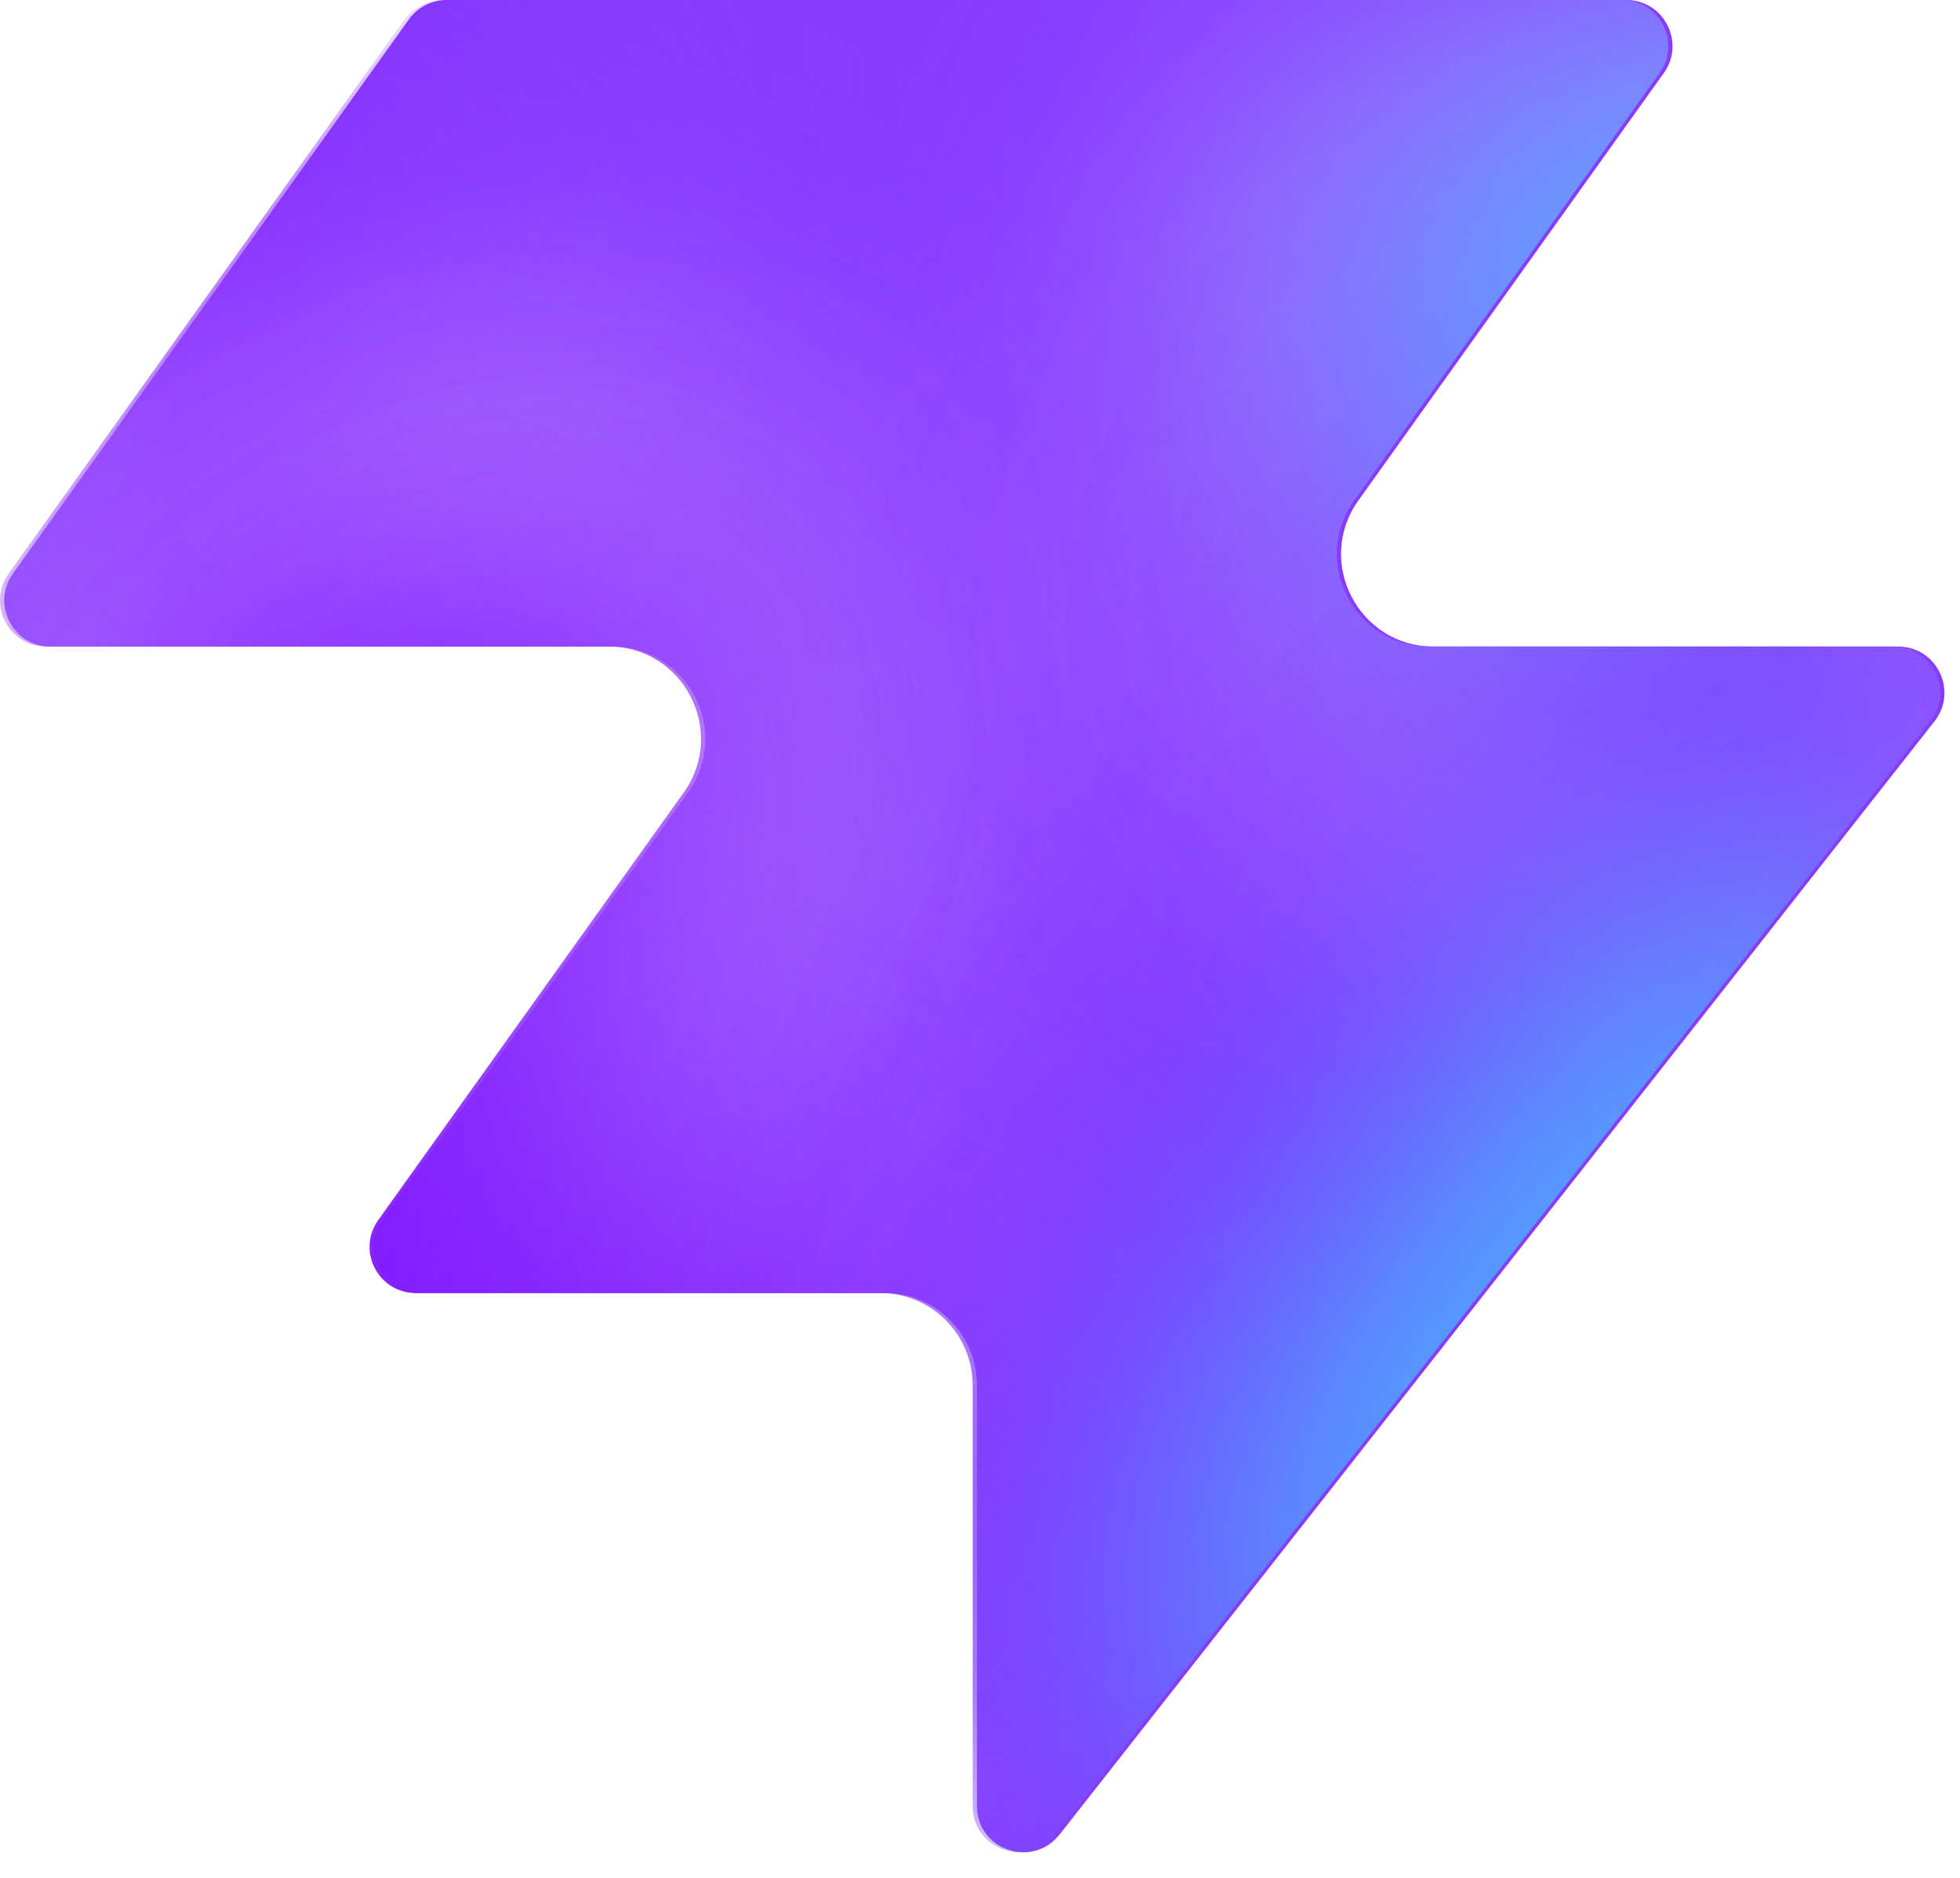
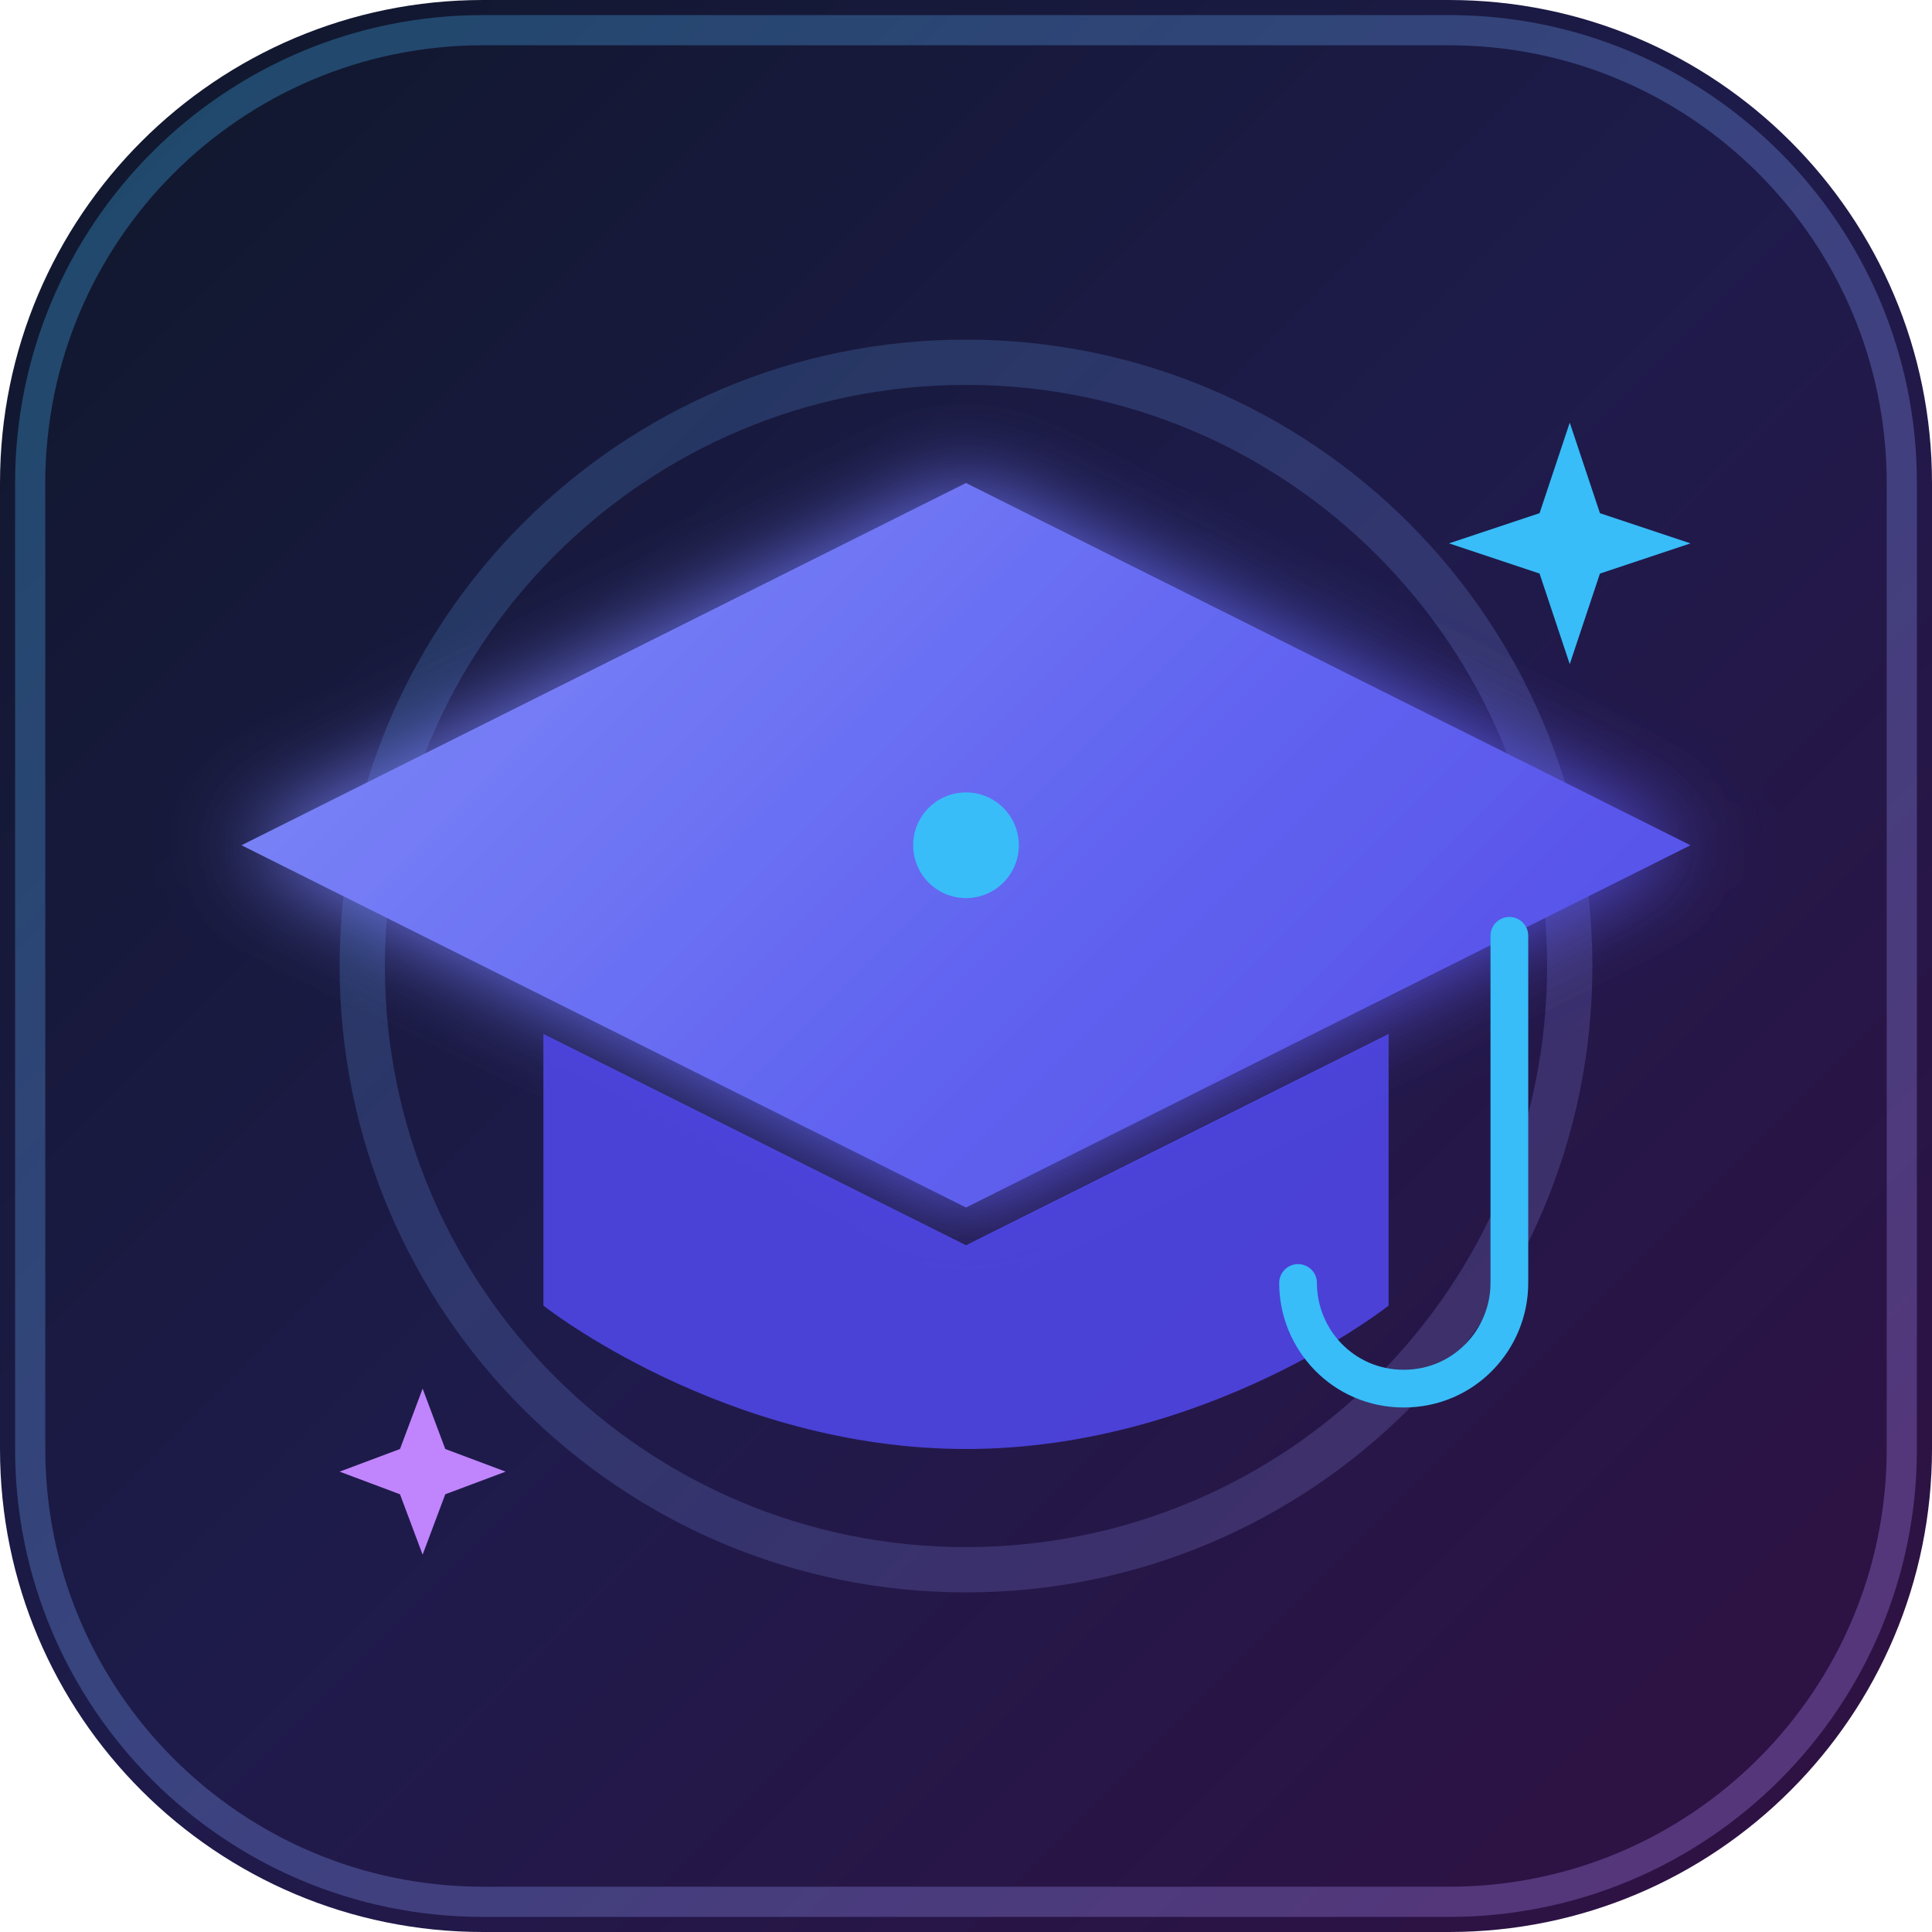
- <svg xmlns="http://www.w3.org/2000/svg" width="48" height="46" fill="none" viewBox="0 0 48 46">
-   <path fill="#863bff" d="M25.946 44.938c-.664.845-2.021.375-2.021-.698V33.937a2.26 2.26 0 0 0-2.262-2.262H10.287c-.92 0-1.456-1.04-.92-1.788l7.48-10.471c1.07-1.497 0-3.578-1.842-3.578H1.237c-.92 0-1.456-1.04-.92-1.788L10.013.474c.214-.297.556-.474.92-.474h28.894c.92 0 1.456 1.04.92 1.788l-7.48 10.471c-1.07 1.498 0 3.579 1.842 3.579h11.377c.943 0 1.473 1.088.89 1.83L25.947 44.94z" style="fill:#863bff;fill:color(display-p3 .525 .23 1);fill-opacity:1" />
-   <mask id="a" width="48" height="46" x="0" y="0" maskUnits="userSpaceOnUse" style="mask-type:alpha">
-     <path fill="#000" d="M25.842 44.938c-.664.844-2.021.375-2.021-.698V33.937a2.26 2.26 0 0 0-2.262-2.262H10.183c-.92 0-1.456-1.04-.92-1.788l7.48-10.471c1.07-1.498 0-3.579-1.842-3.579H1.133c-.92 0-1.456-1.04-.92-1.787L9.91.473c.214-.297.556-.474.92-.474h28.894c.92 0 1.456 1.04.92 1.788l-7.48 10.471c-1.07 1.498 0 3.578 1.842 3.578h11.377c.943 0 1.473 1.088.89 1.832L25.843 44.94z" style="fill:#000;fill-opacity:1" />
-   </mask>
-   <g mask="url(#a)">
-     <g filter="url(#b)">
-       <ellipse cx="5.508" cy="14.704" fill="#ede6ff" rx="5.508" ry="14.704" style="fill:#ede6ff;fill:color(display-p3 .927 .903 1);fill-opacity:1" transform="matrix(.00324 1 1 -.00324 -4.47 31.516)" />
-     </g>
-     <g filter="url(#c)">
-       <ellipse cx="10.399" cy="29.851" fill="#ede6ff" rx="10.399" ry="29.851" style="fill:#ede6ff;fill:color(display-p3 .927 .903 1);fill-opacity:1" transform="matrix(.00324 1 1 -.00324 -39.328 7.883)" />
-     </g>
-     <g filter="url(#d)">
-       <ellipse cx="5.508" cy="30.487" fill="#7e14ff" rx="5.508" ry="30.487" style="fill:#7e14ff;fill:color(display-p3 .492 .077 1);fill-opacity:1" transform="rotate(89.814 -25.913 -14.639)scale(1 -1)" />
-     </g>
-     <g filter="url(#e)">
-       <ellipse cx="5.508" cy="30.599" fill="#7e14ff" rx="5.508" ry="30.599" style="fill:#7e14ff;fill:color(display-p3 .492 .077 1);fill-opacity:1" transform="rotate(89.814 -32.644 -3.334)scale(1 -1)" />
-     </g>
-     <g filter="url(#f)">
-       <ellipse cx="5.508" cy="30.599" fill="#7e14ff" rx="5.508" ry="30.599" style="fill:#7e14ff;fill:color(display-p3 .492 .077 1);fill-opacity:1" transform="matrix(.00324 1 1 -.00324 -34.34 30.47)" />
-     </g>
-     <g filter="url(#g)">
-       <ellipse cx="14.072" cy="22.078" fill="#ede6ff" rx="14.072" ry="22.078" style="fill:#ede6ff;fill:color(display-p3 .927 .903 1);fill-opacity:1" transform="rotate(93.35 24.506 48.493)scale(-1 1)" />
-     </g>
-     <g filter="url(#h)">
-       <ellipse cx="3.47" cy="21.501" fill="#7e14ff" rx="3.47" ry="21.501" style="fill:#7e14ff;fill:color(display-p3 .492 .077 1);fill-opacity:1" transform="rotate(89.009 28.708 47.59)scale(-1 1)" />
-     </g>
-     <g filter="url(#i)">
-       <ellipse cx="3.47" cy="21.501" fill="#7e14ff" rx="3.47" ry="21.501" style="fill:#7e14ff;fill:color(display-p3 .492 .077 1);fill-opacity:1" transform="rotate(89.009 28.708 47.59)scale(-1 1)" />
-     </g>
-     <g filter="url(#j)">
-       <ellipse cx=".387" cy="8.972" fill="#7e14ff" rx="4.407" ry="29.108" style="fill:#7e14ff;fill:color(display-p3 .492 .077 1);fill-opacity:1" transform="rotate(39.51 .387 8.972)" />
-     </g>
-     <g filter="url(#k)">
-       <ellipse cx="47.523" cy="-6.092" fill="#7e14ff" rx="4.407" ry="29.108" style="fill:#7e14ff;fill:color(display-p3 .492 .077 1);fill-opacity:1" transform="rotate(37.892 47.523 -6.092)" />
-     </g>
-     <g filter="url(#l)">
-       <ellipse cx="41.412" cy="6.333" fill="#47bfff" rx="5.971" ry="9.665" style="fill:#47bfff;fill:color(display-p3 .28 .748 1);fill-opacity:1" transform="rotate(37.892 41.412 6.333)" />
-     </g>
-     <g filter="url(#m)">
-       <ellipse cx="-1.879" cy="38.332" fill="#7e14ff" rx="4.407" ry="29.108" style="fill:#7e14ff;fill:color(display-p3 .492 .077 1);fill-opacity:1" transform="rotate(37.892 -1.88 38.332)" />
-     </g>
-     <g filter="url(#n)">
-       <ellipse cx="-1.879" cy="38.332" fill="#7e14ff" rx="4.407" ry="29.108" style="fill:#7e14ff;fill:color(display-p3 .492 .077 1);fill-opacity:1" transform="rotate(37.892 -1.88 38.332)" />
-     </g>
-     <g filter="url(#o)">
-       <ellipse cx="35.651" cy="29.907" fill="#7e14ff" rx="4.407" ry="29.108" style="fill:#7e14ff;fill:color(display-p3 .492 .077 1);fill-opacity:1" transform="rotate(37.892 35.651 29.907)" />
-     </g>
-     <g filter="url(#p)">
-       <ellipse cx="38.418" cy="32.4" fill="#47bfff" rx="5.971" ry="15.297" style="fill:#47bfff;fill:color(display-p3 .28 .748 1);fill-opacity:1" transform="rotate(37.892 38.418 32.4)" />
-     </g>
-   </g>
+ <svg xmlns="http://www.w3.org/2000/svg" viewBox="0 0 512 512" fill="none">
  <defs>
-     <filter id="b" width="60.045" height="41.654" x="-19.77" y="16.149" color-interpolation-filters="sRGB" filterUnits="userSpaceOnUse">
-       <feFlood flood-opacity="0" result="BackgroundImageFix" />
-       <feBlend in="SourceGraphic" in2="BackgroundImageFix" result="shape" />
-       <feGaussianBlur result="effect1_foregroundBlur_2002_17158" stdDeviation="7.659" />
-     </filter>
-     <filter id="c" width="90.34" height="51.437" x="-54.613" y="-7.533" color-interpolation-filters="sRGB" filterUnits="userSpaceOnUse">
-       <feFlood flood-opacity="0" result="BackgroundImageFix" />
-       <feBlend in="SourceGraphic" in2="BackgroundImageFix" result="shape" />
-       <feGaussianBlur result="effect1_foregroundBlur_2002_17158" stdDeviation="7.659" />
-     </filter>
-     <filter id="d" width="79.355" height="29.4" x="-49.64" y="2.03" color-interpolation-filters="sRGB" filterUnits="userSpaceOnUse">
-       <feFlood flood-opacity="0" result="BackgroundImageFix" />
-       <feBlend in="SourceGraphic" in2="BackgroundImageFix" result="shape" />
-       <feGaussianBlur result="effect1_foregroundBlur_2002_17158" stdDeviation="4.596" />
-     </filter>
-     <filter id="e" width="79.579" height="29.4" x="-45.045" y="20.029" color-interpolation-filters="sRGB" filterUnits="userSpaceOnUse">
-       <feFlood flood-opacity="0" result="BackgroundImageFix" />
-       <feBlend in="SourceGraphic" in2="BackgroundImageFix" result="shape" />
-       <feGaussianBlur result="effect1_foregroundBlur_2002_17158" stdDeviation="4.596" />
-     </filter>
-     <filter id="f" width="79.579" height="29.4" x="-43.513" y="21.178" color-interpolation-filters="sRGB" filterUnits="userSpaceOnUse">
-       <feFlood flood-opacity="0" result="BackgroundImageFix" />
-       <feBlend in="SourceGraphic" in2="BackgroundImageFix" result="shape" />
-       <feGaussianBlur result="effect1_foregroundBlur_2002_17158" stdDeviation="4.596" />
-     </filter>
-     <filter id="g" width="74.749" height="58.852" x="15.756" y="-17.901" color-interpolation-filters="sRGB" filterUnits="userSpaceOnUse">
-       <feFlood flood-opacity="0" result="BackgroundImageFix" />
-       <feBlend in="SourceGraphic" in2="BackgroundImageFix" result="shape" />
-       <feGaussianBlur result="effect1_foregroundBlur_2002_17158" stdDeviation="7.659" />
-     </filter>
-     <filter id="h" width="61.377" height="25.362" x="23.548" y="2.284" color-interpolation-filters="sRGB" filterUnits="userSpaceOnUse">
-       <feFlood flood-opacity="0" result="BackgroundImageFix" />
-       <feBlend in="SourceGraphic" in2="BackgroundImageFix" result="shape" />
-       <feGaussianBlur result="effect1_foregroundBlur_2002_17158" stdDeviation="4.596" />
-     </filter>
-     <filter id="i" width="61.377" height="25.362" x="23.548" y="2.284" color-interpolation-filters="sRGB" filterUnits="userSpaceOnUse">
-       <feFlood flood-opacity="0" result="BackgroundImageFix" />
-       <feBlend in="SourceGraphic" in2="BackgroundImageFix" result="shape" />
-       <feGaussianBlur result="effect1_foregroundBlur_2002_17158" stdDeviation="4.596" />
-     </filter>
-     <filter id="j" width="56.045" height="63.649" x="-27.636" y="-22.853" color-interpolation-filters="sRGB" filterUnits="userSpaceOnUse">
-       <feFlood flood-opacity="0" result="BackgroundImageFix" />
-       <feBlend in="SourceGraphic" in2="BackgroundImageFix" result="shape" />
-       <feGaussianBlur result="effect1_foregroundBlur_2002_17158" stdDeviation="4.596" />
-     </filter>
-     <filter id="k" width="54.814" height="64.646" x="20.116" y="-38.415" color-interpolation-filters="sRGB" filterUnits="userSpaceOnUse">
-       <feFlood flood-opacity="0" result="BackgroundImageFix" />
-       <feBlend in="SourceGraphic" in2="BackgroundImageFix" result="shape" />
-       <feGaussianBlur result="effect1_foregroundBlur_2002_17158" stdDeviation="4.596" />
-     </filter>
-     <filter id="l" width="33.541" height="35.313" x="24.641" y="-11.323" color-interpolation-filters="sRGB" filterUnits="userSpaceOnUse">
-       <feFlood flood-opacity="0" result="BackgroundImageFix" />
-       <feBlend in="SourceGraphic" in2="BackgroundImageFix" result="shape" />
-       <feGaussianBlur result="effect1_foregroundBlur_2002_17158" stdDeviation="4.596" />
-     </filter>
-     <filter id="m" width="54.814" height="64.646" x="-29.286" y="6.009" color-interpolation-filters="sRGB" filterUnits="userSpaceOnUse">
-       <feFlood flood-opacity="0" result="BackgroundImageFix" />
-       <feBlend in="SourceGraphic" in2="BackgroundImageFix" result="shape" />
-       <feGaussianBlur result="effect1_foregroundBlur_2002_17158" stdDeviation="4.596" />
-     </filter>
-     <filter id="n" width="54.814" height="64.646" x="-29.286" y="6.009" color-interpolation-filters="sRGB" filterUnits="userSpaceOnUse">
-       <feFlood flood-opacity="0" result="BackgroundImageFix" />
-       <feBlend in="SourceGraphic" in2="BackgroundImageFix" result="shape" />
-       <feGaussianBlur result="effect1_foregroundBlur_2002_17158" stdDeviation="4.596" />
-     </filter>
-     <filter id="o" width="54.814" height="64.646" x="8.244" y="-2.416" color-interpolation-filters="sRGB" filterUnits="userSpaceOnUse">
-       <feFlood flood-opacity="0" result="BackgroundImageFix" />
-       <feBlend in="SourceGraphic" in2="BackgroundImageFix" result="shape" />
-       <feGaussianBlur result="effect1_foregroundBlur_2002_17158" stdDeviation="4.596" />
-     </filter>
-     <filter id="p" width="39.409" height="43.623" x="18.713" y="10.588" color-interpolation-filters="sRGB" filterUnits="userSpaceOnUse">
-       <feFlood flood-opacity="0" result="BackgroundImageFix" />
-       <feBlend in="SourceGraphic" in2="BackgroundImageFix" result="shape" />
-       <feGaussianBlur result="effect1_foregroundBlur_2002_17158" stdDeviation="4.596" />
+     <linearGradient id="bgGrad" x1="0" y1="0" x2="512" y2="512" gradientUnits="userSpaceOnUse">
+       <stop offset="0%" stop-color="#0f172a" />
+       <stop offset="50%" stop-color="#1e1b4b" />
+       <stop offset="100%" stop-color="#311042" />
+     </linearGradient>
+     <linearGradient id="capGrad" x1="100" y1="100" x2="400" y2="400" gradientUnits="userSpaceOnUse">
+       <stop offset="0%" stop-color="#818cf8" />
+       <stop offset="50%" stop-color="#6366f1" />
+       <stop offset="100%" stop-color="#4f46e5" />
+     </linearGradient>
+     <linearGradient id="accentGrad" x1="0" y1="0" x2="512" y2="512" gradientUnits="userSpaceOnUse">
+       <stop offset="0%" stop-color="#38bdf8" />
+       <stop offset="100%" stop-color="#c084fc" />
+     </linearGradient>
+     <filter id="glow" x="-20%" y="-20%" width="140%" height="140%">
+       <feGaussianBlur stdDeviation="12" result="blur" />
+       <feComposite in="SourceGraphic" in2="blur" operator="over" />
    </filter>
  </defs>
+   <rect width="512" height="512" rx="128" fill="url(#bgGrad)" />
+   <rect x="8" y="8" width="496" height="496" rx="120" stroke="url(#accentGrad)" stroke-width="8" stroke-opacity="0.3" fill="none" />
+   <circle cx="256" cy="256" r="160" stroke="url(#accentGrad)" stroke-width="12" stroke-opacity="0.2" fill="none" />
+   <path d="M256 128L64 224L256 320L448 224L256 128Z" fill="url(#capGrad)" filter="url(#glow)" />
+   <path d="M144 274V346C144 346 192 384 256 384C320 384 368 346 368 346V274L256 330L144 274Z" fill="#4f46e5" opacity="0.9" />
+   <circle cx="256" cy="224" r="14" fill="#38bdf8" />
+   <path d="M400 248V340C400 355 388 368 372 368C356 368 344 355 344 340" stroke="#38bdf8" stroke-width="10" stroke-linecap="round" fill="none" />
+   <path d="M416 112L424 136L448 144L424 152L416 176L408 152L384 144L408 136L416 112Z" fill="#38bdf8" />
+   <path d="M112 368L118 384L134 390L118 396L112 412L106 396L90 390L106 384L112 368Z" fill="#c084fc" />
</svg>
